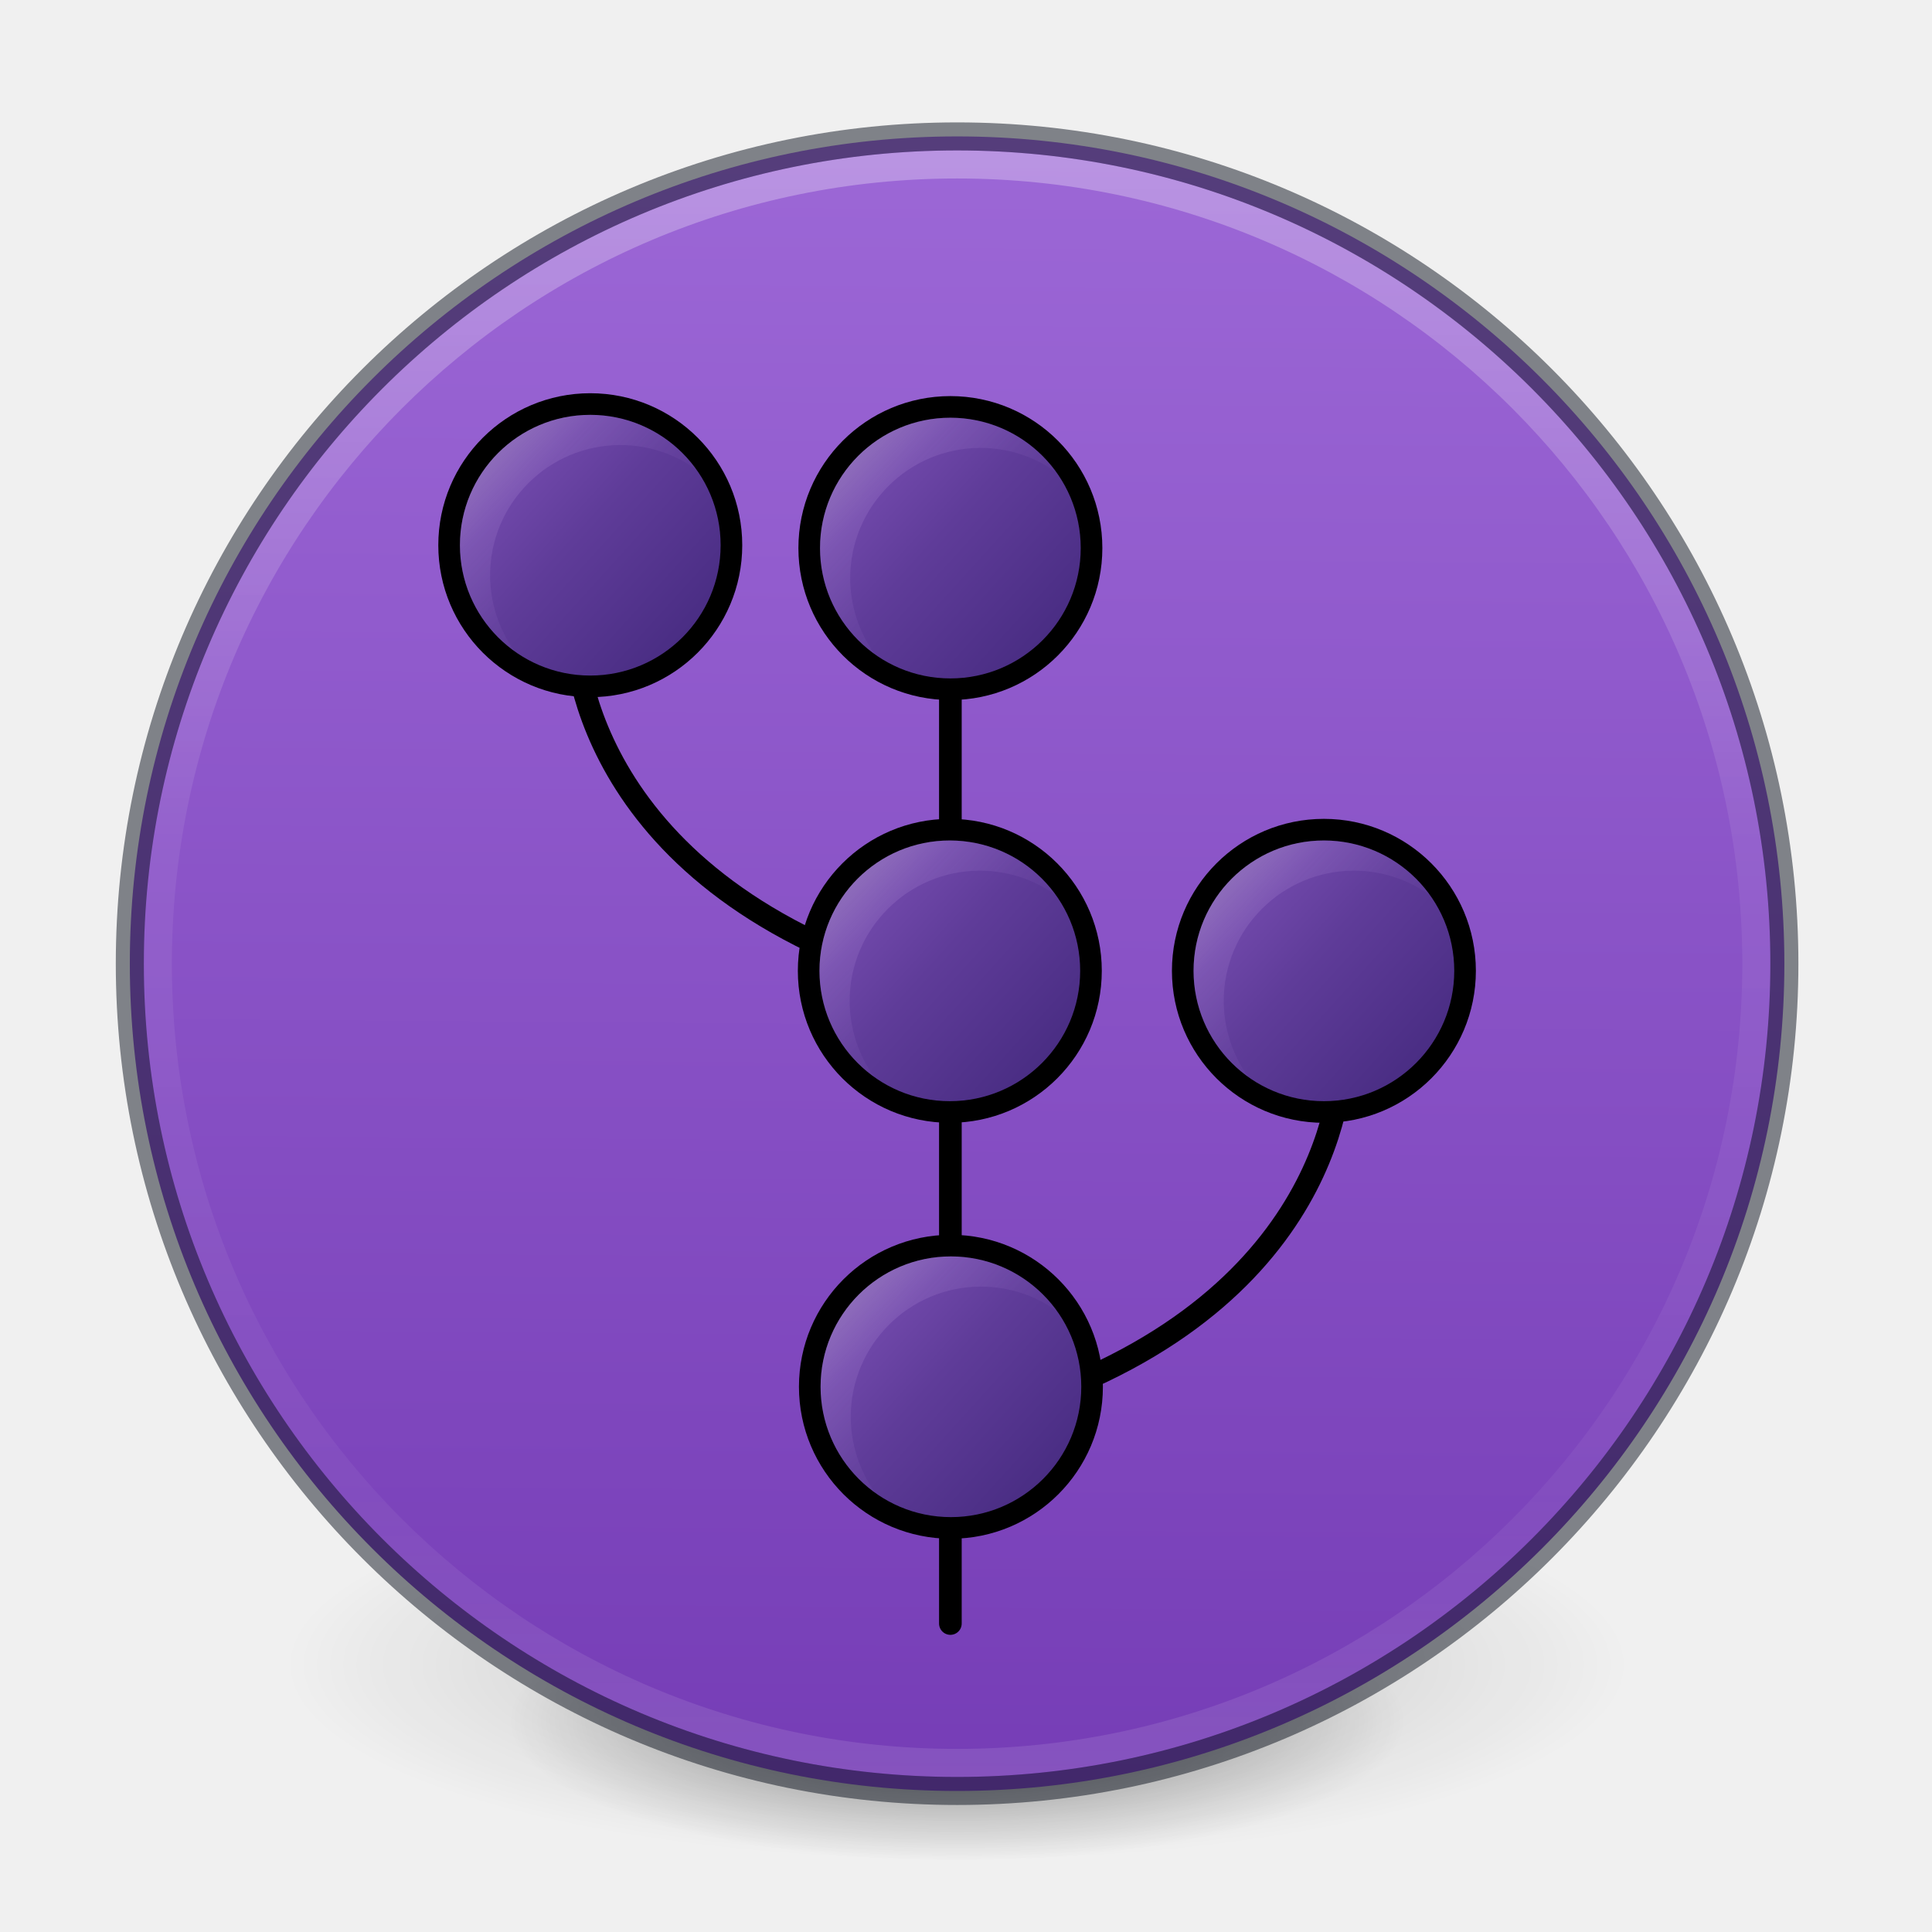
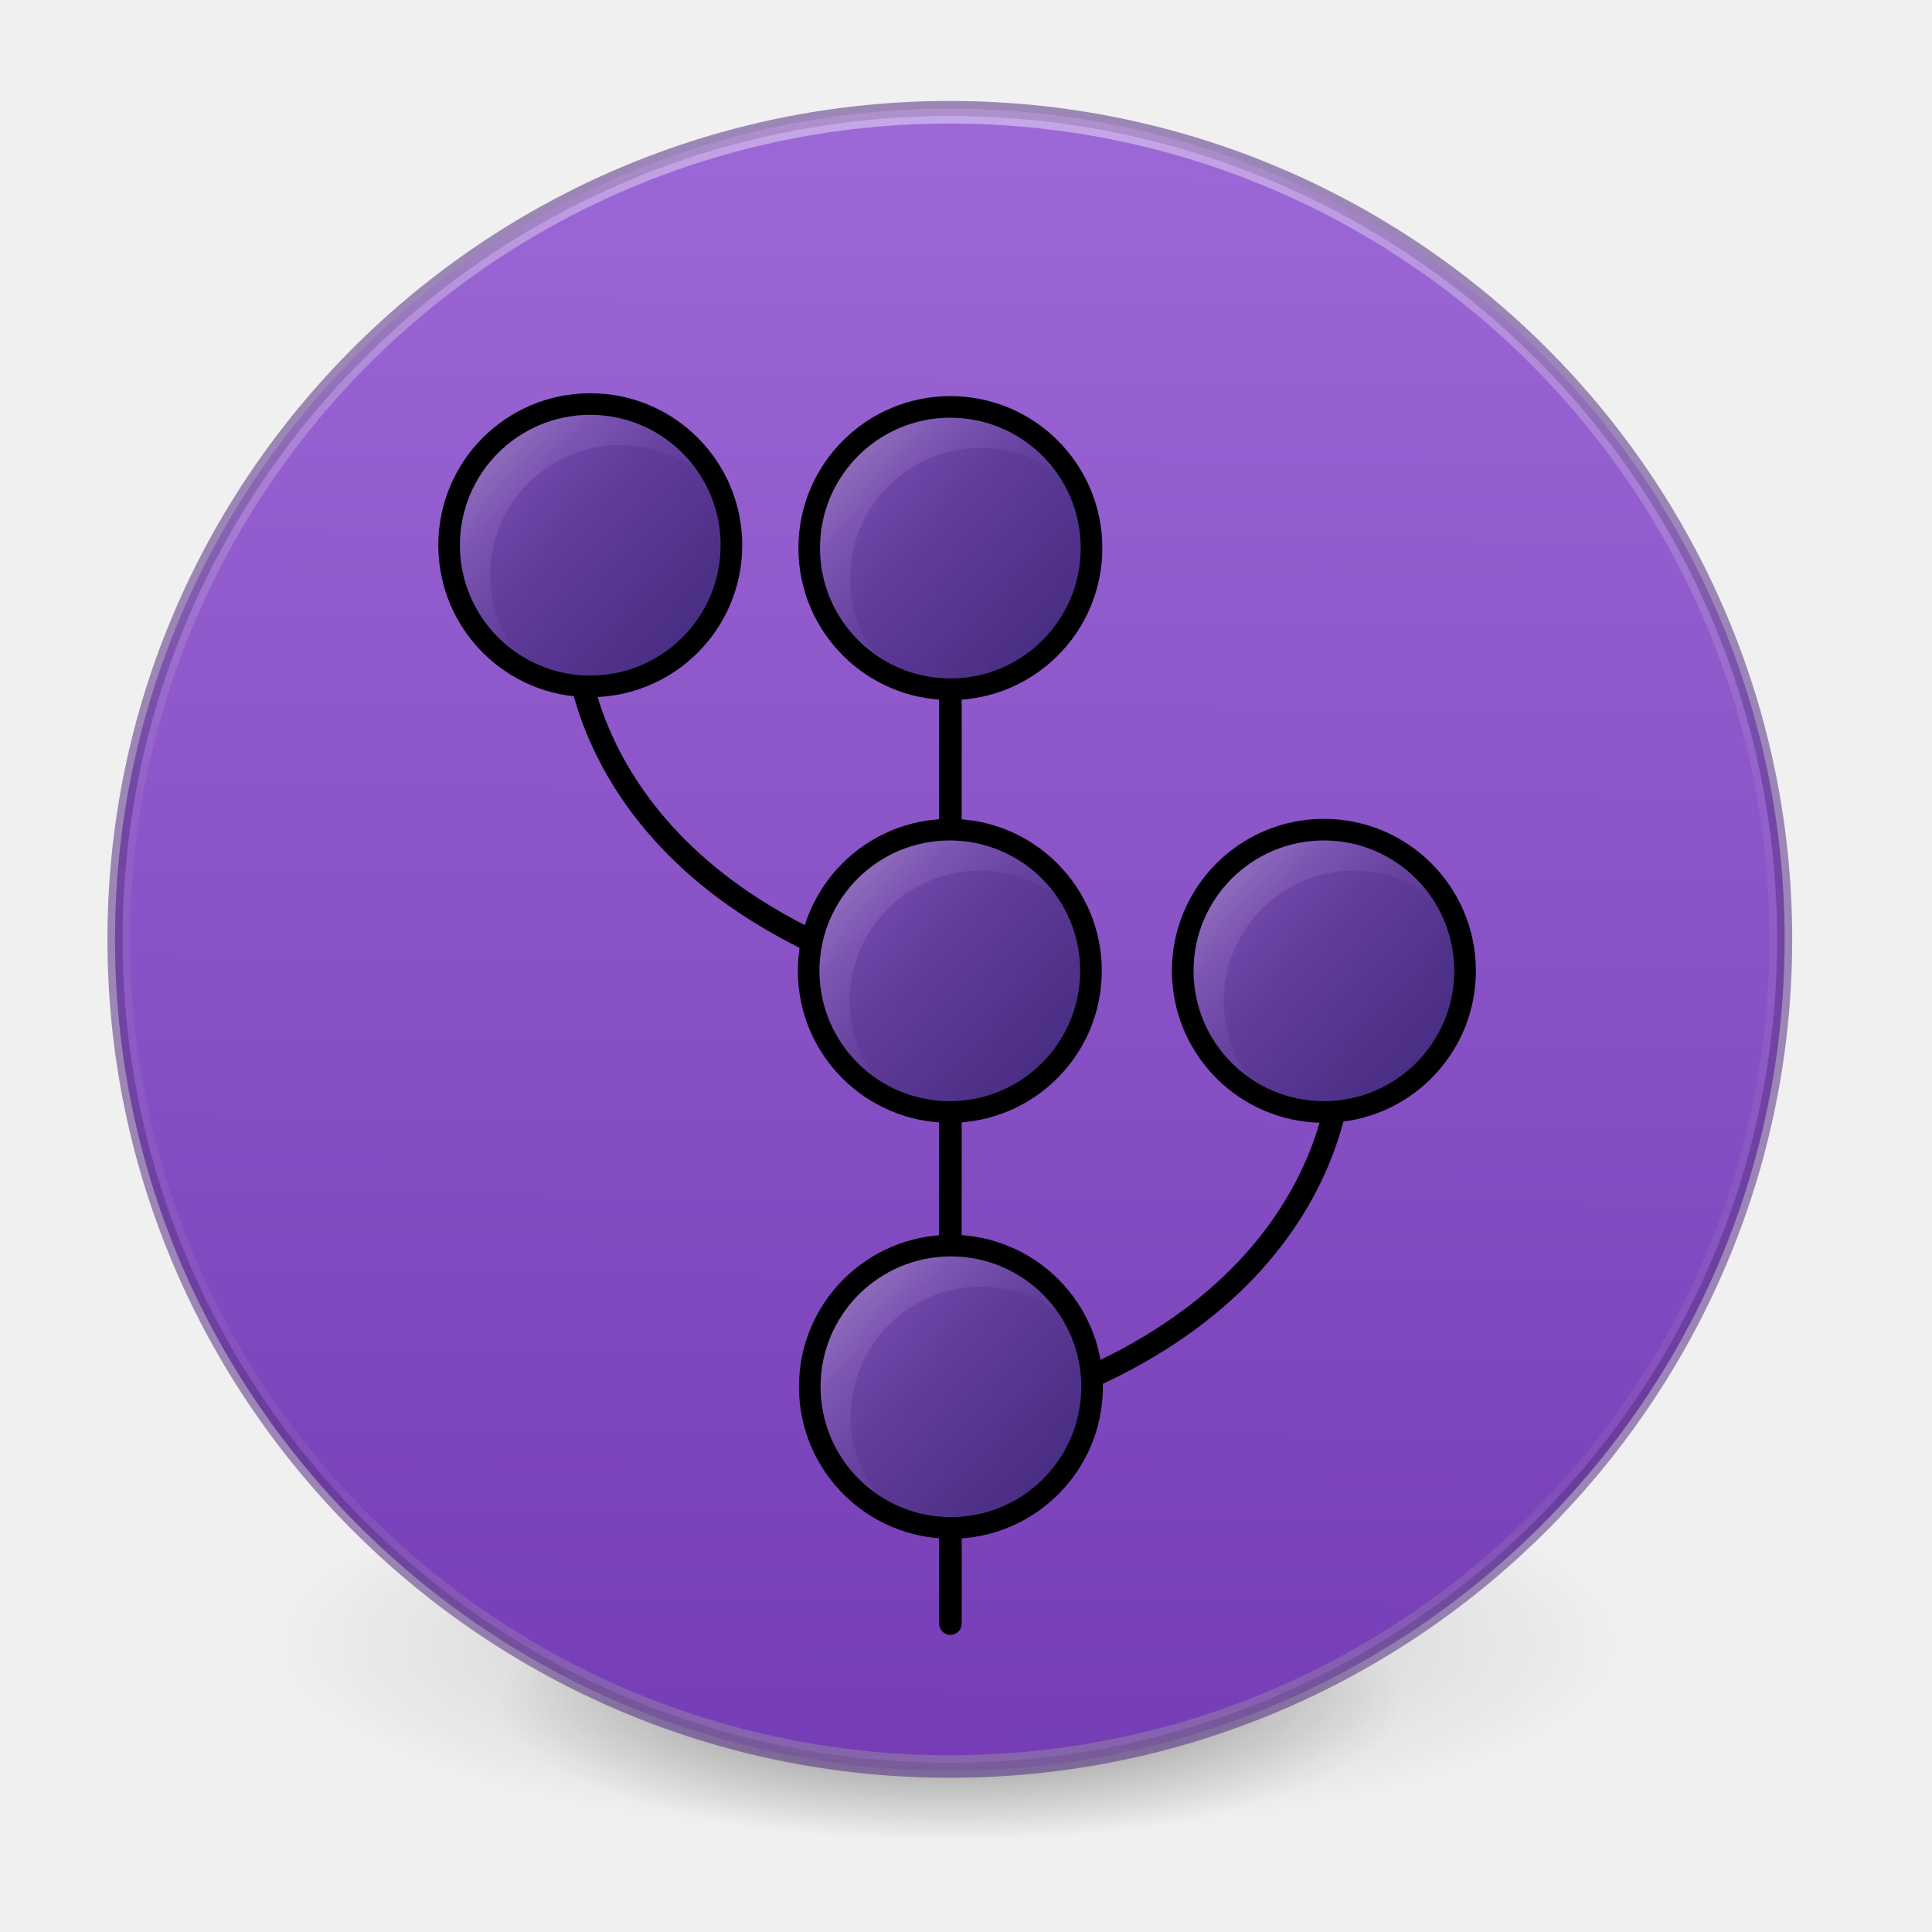
<svg xmlns="http://www.w3.org/2000/svg" xmlns:xlink="http://www.w3.org/1999/xlink" version="1.1" width="128" height="128" id="svg5157">
  <defs id="defs5159">
    <linearGradient id="linearGradient1053">
      <stop style="stop-color:#bababa;stop-opacity:0.439" offset="0" id="stop1049" />
      <stop style="stop-color:#c1a0e5;stop-opacity:0.173;" offset="0.334" id="stop1059" />
      <stop style="stop-color:#9d68d7;stop-opacity:0;" offset="1" id="stop1051" />
    </linearGradient>
    <linearGradient id="linearGradient1045">
      <stop id="stop1041" offset="0" style="stop-color:#41277b;stop-opacity:1" />
      <stop style="stop-color:#5f3c99;stop-opacity:1;" offset="0.409" id="stop1047" />
      <stop id="stop1043" offset="1" style="stop-color:#9d68d7;stop-opacity:1" />
    </linearGradient>
    <linearGradient id="linearGradient953-5">
      <stop style="stop-color:#7239b3;stop-opacity:1;" offset="0" id="stop949" />
      <stop style="stop-color:#9d68d7;stop-opacity:1" offset="1" id="stop951" />
    </linearGradient>
    <linearGradient id="linearGradient3820-7-2-8-6">
      <stop id="stop3822-2-6-5-0" style="stop-color:#3d3d3d;stop-opacity:1" offset="0" />
      <stop id="stop3864-8-7-4-1" style="stop-color:#686868;stop-opacity:0.498" offset="0.5" />
      <stop id="stop3824-1-2-6-7" style="stop-color:#686868;stop-opacity:0" offset="1" />
    </linearGradient>
    <linearGradient id="linearGradient4806">
      <stop offset="0" style="stop-color:#ffffff;stop-opacity:1" id="stop4808" />
      <stop offset="0.424" style="stop-color:#ffffff;stop-opacity:0.235" id="stop4810" />
      <stop offset="0.821" style="stop-color:#ffffff;stop-opacity:0.157" id="stop4812" />
      <stop offset="1" style="stop-color:#ffffff;stop-opacity:0.392" id="stop4814" />
    </linearGradient>
    <linearGradient xlink:href="#linearGradient4806" id="linearGradient3118" gradientUnits="userSpaceOnUse" gradientTransform="matrix(4.16388,0,0,4.16388,-236.0326,-50.53443)" x1="71.204" y1="15.369" x2="71.204" y2="40.496" />
    <radialGradient xlink:href="#linearGradient3820-7-2-8-6" id="radialGradient3163" gradientUnits="userSpaceOnUse" gradientTransform="matrix(0.6850502,0,0,0.2150277,-3.927532,68.46817)" cx="99.157" cy="186.171" fx="99.157" fy="186.171" r="62.769" />
    <linearGradient id="linearGradient3242-7-3-8-0-4-58-06">
      <stop offset="0" style="stop-color:#cdf87e;stop-opacity:1" id="stop3244-5-8-5-6-4-3-8" />
      <stop offset="0.262" style="stop-color:#a2e34f;stop-opacity:1" id="stop3246-9-5-1-5-3-0-7" />
      <stop offset="0.661" style="stop-color:#68b723;stop-opacity:1" id="stop3248-7-2-0-7-5-35-9" />
      <stop offset="1" style="stop-color:#1d7e0d;stop-opacity:1" id="stop3250-8-2-8-5-6-40-4" />
    </linearGradient>
    <radialGradient gradientTransform="matrix(0,2.423525,-2.639279,0,226.369,-84.88818)" gradientUnits="userSpaceOnUse" xlink:href="#linearGradient3242-7-3-8-0-4-58-06" id="radialGradient3381" fy="48.768" fx="66.127" r="31" cy="48.768" cx="66.127" />
    <linearGradient gradientTransform="matrix(2.113467,0,0,1.645562,50.72421,61.89995)" gradientUnits="userSpaceOnUse" xlink:href="#linearGradient4361" id="linearGradient3030" y2="37.13" x2="24.139" y1="9.176" x1="24.139" />
    <linearGradient id="linearGradient4361">
      <stop offset="0" style="stop-color:#ffffff;stop-opacity:1" id="stop4363" />
      <stop offset="0" style="stop-color:#ffffff;stop-opacity:0.235" id="stop4365" />
      <stop offset="1" style="stop-color:#ffffff;stop-opacity:0.157" id="stop4367" />
      <stop offset="1" style="stop-color:#ffffff;stop-opacity:0.392" id="stop4369" />
    </linearGradient>
    <linearGradient gradientTransform="matrix(1.659245,0,0,2.092852,60.83215,51.57179)" gradientUnits="userSpaceOnUse" xlink:href="#linearGradient4351" id="linearGradient3030-1" y2="26.485" x2="24.139" y1="19.795" x1="24.139" />
    <linearGradient id="linearGradient4351">
      <stop offset="0" style="stop-color:#ffffff;stop-opacity:1" id="stop4353" />
      <stop offset="0" style="stop-color:#ffffff;stop-opacity:0.235" id="stop4355" />
      <stop offset="1" style="stop-color:#ffffff;stop-opacity:0.157" id="stop4357" />
      <stop offset="1" style="stop-color:#ffffff;stop-opacity:0.392" id="stop4359" />
    </linearGradient>
    <radialGradient cx="-14.891" cy="11.546" r="20" fx="-14.891" fy="11.546" id="radialGradient3183" xlink:href="#linearGradient4330" gradientUnits="userSpaceOnUse" gradientTransform="matrix(-9.9735355e-6,17.90064,18.57144,0,-152.285,218.151)" />
    <linearGradient id="linearGradient4330">
      <stop offset="0" style="stop-color:#95a3ab;stop-opacity:1" id="stop4332" />
      <stop offset="0.262" style="stop-color:#667885;stop-opacity:1" id="stop4334" />
      <stop offset="0.705" style="stop-color:#485a6c;stop-opacity:1" id="stop4336" />
      <stop offset="1" style="stop-color:#273445;stop-opacity:1" id="stop4338" />
    </linearGradient>
    <radialGradient r="62.769" fy="185.297" fx="99.189" cy="185.297" cx="99.189" gradientTransform="matrix(0.3823536,7.5555777e-8,-1.8372241e-8,0.1115198,-5.925427,36.33585)" gradientUnits="userSpaceOnUse" id="radialGradient3300-9" xlink:href="#linearGradient23419" />
    <linearGradient id="linearGradient23419">
      <stop offset="0" style="stop-color:#000000;stop-opacity:1" id="stop23421" />
      <stop offset="1" style="stop-color:#000000;stop-opacity:0" id="stop23423" />
    </linearGradient>
    <radialGradient r="62.769" fy="185.297" fx="99.189" cy="185.297" cx="99.189" gradientTransform="matrix(0.2549024,5.3967361e-8,-1.2248161e-8,0.07965545,6.716382,44.24067)" gradientUnits="userSpaceOnUse" id="radialGradient4192" xlink:href="#linearGradient23419" />
    <linearGradient gradientTransform="matrix(4.323157,0,0,4.323157,-248.6188,-56.62598)" gradientUnits="userSpaceOnUse" xlink:href="#linearGradient4806" id="linearGradient3293" y2="40.496" x2="71.204" y1="15.369" x1="71.204" />
-     <linearGradient xlink:href="#linearGradient953-5" id="linearGradient955" x1="64.463" y1="128.37" x2="65.362" y2="7.455" gradientUnits="userSpaceOnUse" />
    <linearGradient xlink:href="#linearGradient1045" id="linearGradient990" x1="165.299" y1="72.761" x2="140.478" y2="50.264" gradientUnits="userSpaceOnUse" gradientTransform="translate(-68.14741)" />
    <linearGradient xlink:href="#linearGradient1053" id="linearGradient1055" x1="79.65" y1="56.753" x2="90.919" y2="67.801" gradientUnits="userSpaceOnUse" />
    <linearGradient xlink:href="#linearGradient1045" id="linearGradient1081" gradientUnits="userSpaceOnUse" gradientTransform="translate(-68.14741)" x1="165.299" y1="72.761" x2="140.478" y2="50.264" />
    <linearGradient xlink:href="#linearGradient1053" id="linearGradient1083" gradientUnits="userSpaceOnUse" x1="79.65" y1="56.753" x2="90.919" y2="67.801" />
    <linearGradient xlink:href="#linearGradient1045" id="linearGradient1091" gradientUnits="userSpaceOnUse" gradientTransform="translate(-68.14741)" x1="165.299" y1="72.761" x2="140.478" y2="50.264" />
    <linearGradient xlink:href="#linearGradient1053" id="linearGradient1093" gradientUnits="userSpaceOnUse" x1="79.65" y1="56.753" x2="90.919" y2="67.801" />
    <linearGradient xlink:href="#linearGradient1045" id="linearGradient1101" gradientUnits="userSpaceOnUse" gradientTransform="translate(-68.14741)" x1="165.299" y1="72.761" x2="140.478" y2="50.264" />
    <linearGradient xlink:href="#linearGradient1053" id="linearGradient1103" gradientUnits="userSpaceOnUse" x1="79.65" y1="56.753" x2="90.919" y2="67.801" />
    <linearGradient xlink:href="#linearGradient1045" id="linearGradient1111" gradientUnits="userSpaceOnUse" gradientTransform="translate(-68.14741)" x1="165.299" y1="72.761" x2="140.478" y2="50.264" />
    <linearGradient xlink:href="#linearGradient1053" id="linearGradient1113" gradientUnits="userSpaceOnUse" x1="79.65" y1="56.753" x2="90.919" y2="67.801" />
+     <linearGradient id="linearGradient930">
+       <stop id="stop924" style="stop-color:#9c9c9c;stop-opacity:0.855" offset="0" />
+       <stop offset="0.167" style="stop-color:#b2b2b2;stop-opacity:0.191" id="stop919" />
+       <stop id="stop926" style="stop-color:#d3d3d3;stop-opacity:0.173" offset="0.582" />
+       <stop id="stop928" style="stop-color:#ffffff;stop-opacity:0.85" offset="1" />
+     </linearGradient>
+     <radialGradient r="62.769" fy="186.171" fx="99.157" cy="186.171" cx="99.157" gradientTransform="matrix(0.6850502,0,0,0.2150277,-3.927532,68.46817)" gradientUnits="userSpaceOnUse" id="radialGradient3163-1" xlink:href="#linearGradient3820-7-2-8-6" />
+     <radialGradient cx="66.127" cy="48.768" r="31" fx="66.127" fy="48.768" id="radialGradient3381-2" xlink:href="#linearGradient3242-7-3-8-0-4-58-06" gradientUnits="userSpaceOnUse" gradientTransform="matrix(0,2.423525,-2.639279,0,226.369,-84.88818)" />
+     <radialGradient gradientTransform="matrix(-9.9735355e-6,17.90064,18.57144,0,-152.285,218.151)" gradientUnits="userSpaceOnUse" xlink:href="#linearGradient4330" id="radialGradient3183-9" fy="11.546" fx="-14.891" r="20" cy="11.546" cx="-14.891" />
+     <radialGradient xlink:href="#linearGradient23419" id="radialGradient3300-9-7" gradientUnits="userSpaceOnUse" gradientTransform="matrix(0.3823536,7.5555777e-8,-1.8372241e-8,0.1115198,-5.925427,36.33585)" cx="99.189" cy="185.297" fx="99.189" fy="185.297" r="62.769" />
+     <radialGradient xlink:href="#linearGradient23419" id="radialGradient4192-5" gradientUnits="userSpaceOnUse" gradientTransform="matrix(0.2549024,5.3967361e-8,-1.2248161e-8,0.07965545,6.716382,44.24067)" cx="99.189" cy="185.297" fx="99.189" fy="185.297" r="62.769" />
+     <linearGradient x1="71.204" y1="15.369" x2="71.204" y2="40.496" id="linearGradient3293-9" xlink:href="#linearGradient4806" gradientUnits="userSpaceOnUse" gradientTransform="matrix(2.16157,0,0,2.16157,-123.6688,37.32695)" />
+     <linearGradient gradientTransform="matrix(0.499998,0,0,0.499998,0.6401574,65.63983)" gradientUnits="userSpaceOnUse" y2="7.455" x2="65.362" y1="128.37" x1="64.463" id="linearGradient955-7" xlink:href="#linearGradient953-5" />
+     <linearGradient gradientUnits="userSpaceOnUse" y2="70" x2="33" y1="125" x1="33" id="linearGradient922" xlink:href="#linearGradient930" />
+     <clipPath id="clipPath925" clipPathUnits="userSpaceOnUse">
+       <path style="color:#000000;display:inline;overflow:visible;visibility:visible;opacity:1;fill:url(#linearGradient955-7);fill-opacity:1;fill-rule:nonzero;stroke:none;stroke-width:0.929;marker:none;enable-background:accumulate" id="path927" d="m 32.345,70.159 c -15.121,0 -27.404,12.284 -27.404,27.404 0,15.121 12.284,27.404 27.404,27.404 15.121,0 27.404,-12.284 27.404,-27.404 0,-15.121 -12.284,-27.404 -27.404,-27.404 z" />
+     </clipPath>
+     <linearGradient xlink:href="#linearGradient953-5" id="linearGradient1079" gradientUnits="userSpaceOnUse" gradientTransform="matrix(0.499998,0,0,0.499998,0.6401574,65.63983)" x1="64.463" y1="128.37" x2="65.362" y2="7.455" />
  </defs>
-   <g id="layer1">
-     <g style="opacity:1" id="g4198" transform="matrix(1.857924,0,0,1.857924,3.956249,4.390017)">
-       <path style="opacity:0.2;fill:url(#radialGradient3300-9);fill-opacity:1;stroke:none" id="path3818-0" d="m 56,57.002 a 24,6.999 0 1 1 -48,0 24,6.999 0 1 1 48,0 z" />
-       <path d="m 48,59.002 a 16,4.999 0 1 1 -32,0 16,4.999 0 1 1 32,0 z" id="path4190" style="opacity:0.4;fill:url(#radialGradient4192);fill-opacity:1;stroke:none" />
+   <g id="layer1" style="display:inline" />
+   <g id="layer2" style="display:inline">
+     <g id="layer1-6" transform="matrix(2.018262,0,0,2.008768,-2.352667,-133.7452)" style="stroke-width:0.497">
+       <g style="opacity:1;stroke-width:0.497" id="g4198-7" transform="matrix(0.9289584,0,0,0.9289584,2.618274,67.83483)">
+         <path style="opacity:0.2;fill:url(#radialGradient3300-9-7);fill-opacity:1;stroke:none;stroke-width:0.497" id="path3818-0-3" d="m 56,57.002 a 24,6.999 0 1 1 -48,0 24,6.999 0 1 1 48,0 z" />
+         <path d="m 48,59.002 a 16,4.999 0 1 1 -32,0 16,4.999 0 1 1 32,0 z" id="path4190-6" style="opacity:0.4;fill:url(#radialGradient4192-5);fill-opacity:1;stroke:none;stroke-width:0.497" />
+       </g>
+       <path style="color:#000000;display:inline;overflow:visible;visibility:visible;opacity:1;fill:url(#linearGradient1079);fill-opacity:1;fill-rule:nonzero;stroke:none;stroke-width:0.461;marker:none;enable-background:accumulate" id="path2555-9-5" d="m 32.345,70.159 c -15.121,0 -27.404,12.284 -27.404,27.404 0,15.121 12.284,27.404 27.404,27.404 15.121,0 27.404,-12.284 27.404,-27.404 0,-15.121 -12.284,-27.404 -27.404,-27.404 z" />
+       <path style="color:#000000;display:inline;overflow:visible;visibility:visible;opacity:0.5;fill:#7239b3;fill-opacity:0;fill-rule:nonzero;stroke:#481c7b;stroke-width:0.497;stroke-linecap:round;stroke-linejoin:round;stroke-miterlimit:4;stroke-dasharray:none;stroke-dashoffset:0;stroke-opacity:1;marker:none;enable-background:accumulate" id="path2555-7-1-6" d="m 32.345,70.159 c -15.121,0 -27.404,12.284 -27.404,27.404 0,15.121 12.284,27.404 27.404,27.404 15.121,0 27.404,-12.284 27.404,-27.404 0,-15.121 -12.284,-27.404 -27.404,-27.404 z" />
+       <path d="m 32.345,70.159 c -15.121,0 -27.404,12.284 -27.404,27.404 0,15.121 12.284,27.404 27.404,27.404 15.121,0 27.404,-12.284 27.404,-27.404 0,-15.121 -12.284,-27.404 -27.404,-27.404 z" id="path914" style="color:#000000;display:inline;overflow:visible;visibility:visible;opacity:0.5;fill:none;fill-opacity:0;fill-rule:nonzero;stroke:url(#linearGradient922);stroke-width:0.993;stroke-linecap:round;stroke-linejoin:round;stroke-miterlimit:4;stroke-dasharray:none;stroke-dashoffset:0;stroke-opacity:1;marker:none;enable-background:accumulate" clip-path="url(#clipPath925)" />
    </g>
-     <path style="color:#000000;display:inline;overflow:visible;visibility:visible;opacity:1;fill:url(#linearGradient955);fill-opacity:1;fill-rule:nonzero;stroke:none;stroke-width:1.858;marker:none;enable-background:accumulate" id="path2555-9" d="m 63.41,9.038 c -30.242,0 -54.809,24.567 -54.809,54.809 0,30.242 24.567,54.809 54.809,54.809 30.242,0 54.809,-24.567 54.809,-54.809 0,-30.242 -24.567,-54.809 -54.809,-54.809 z" />
-     <path style="color:#000000;display:inline;overflow:visible;visibility:visible;opacity:0.3;fill:none;stroke:url(#linearGradient3293);stroke-width:1.858;stroke-linecap:round;stroke-linejoin:round;stroke-miterlimit:4;stroke-dasharray:none;stroke-dashoffset:0;stroke-opacity:1;marker:none;enable-background:accumulate" id="path3019-3" d="m 116.361,63.847 c 0,29.244 -23.707,52.951 -52.951,52.951 -29.244,0 -52.951,-23.707 -52.951,-52.951 0,-29.244 23.707,-52.951 52.951,-52.951 29.244,0 52.951,23.707 52.951,52.951 z" />
-     <path style="color:#000000;display:inline;overflow:visible;visibility:visible;opacity:0.5;fill:#7239b3;fill-opacity:0;fill-rule:nonzero;stroke:#0e141f;stroke-width:1.858;stroke-linecap:round;stroke-linejoin:round;stroke-miterlimit:4;stroke-dasharray:none;stroke-dashoffset:0;stroke-opacity:1;marker:none;enable-background:accumulate" id="path2555-7-1" d="m 63.41,9.038 c -30.242,0 -54.809,24.567 -54.809,54.809 0,30.242 24.567,54.809 54.809,54.809 30.242,0 54.809,-24.567 54.809,-54.809 0,-30.242 -24.567,-54.809 -54.809,-54.809 z" />
-   </g>
-   <g id="layer2" style="display:inline">
-     <path style="fill:none;stroke:#000000;stroke-width:1.5;stroke-linecap:round;stroke-linejoin:miter;stroke-opacity:1;stroke-miterlimit:4;stroke-dasharray:none" d="M 62.965,36.311 V 107.562" id="path967" />
+     <path style="fill:none;stroke:#000000;stroke-width:1.5;stroke-linecap:round;stroke-linejoin:miter;stroke-miterlimit:4;stroke-dasharray:none;stroke-opacity:1" d="M 62.965,36.311 V 107.562" id="path967" />
    <circle style="opacity:1;fill:#ffffff;stroke:#000000;stroke-width:2.865;stroke-miterlimit:4;stroke-dasharray:none" id="path932-5" cx="62.965" cy="36.311" r="8.636" />
-     <path style="opacity:1;fill:none;stroke:#000000;stroke-width:1.5;stroke-linecap:butt;stroke-linejoin:miter;stroke-opacity:1;stroke-miterlimit:4;stroke-dasharray:none" d="M 68.581,92.709 C 89.381,85.353 88.912,69.977 88.864,69.951" id="path1126" />
-     <path id="path1136" d="M 58.364,64.26 C 37.564,56.904 38.033,41.528 38.081,41.502" style="opacity:1;fill:none;stroke:#000000;stroke-width:1.5;stroke-linecap:butt;stroke-linejoin:miter;stroke-opacity:1;stroke-miterlimit:4;stroke-dasharray:none" />
+     <path style="opacity:1;fill:none;stroke:#000000;stroke-width:1.5;stroke-linecap:butt;stroke-linejoin:miter;stroke-miterlimit:4;stroke-dasharray:none;stroke-opacity:1" d="M 68.581,92.709 C 89.381,85.353 88.912,69.977 88.864,69.951" id="path1126" />
+     <path id="path1136" d="M 58.364,64.26 C 37.564,56.904 38.033,41.528 38.081,41.502" style="opacity:1;fill:none;stroke:#000000;stroke-width:1.5;stroke-linecap:butt;stroke-linejoin:miter;stroke-miterlimit:4;stroke-dasharray:none;stroke-opacity:1" />
    <circle r="8.636" cy="64.32" cx="62.928" id="circle969" style="opacity:1;fill:#ffffff;stroke:#000000;stroke-width:2.865;stroke-miterlimit:4;stroke-dasharray:none" />
    <circle style="opacity:1;fill:#ffffff;stroke:#000000;stroke-width:2.865;stroke-miterlimit:4;stroke-dasharray:none" id="circle971" cx="63.001" cy="91.877" r="8.636" />
    <circle r="8.636" cy="36.121" cx="39.107" id="circle973" style="opacity:1;fill:#ffffff;stroke:#000000;stroke-width:2.865;stroke-miterlimit:4;stroke-dasharray:none" />
    <circle r="8.636" cy="64.32" cx="87.712" id="circle975" style="opacity:1;fill:none;stroke:#000000;stroke-width:2.865;stroke-miterlimit:4;stroke-dasharray:none" />
    <g id="g1062" />
    <g id="g1073">
      <circle style="display:inline;opacity:1;fill:url(#linearGradient990);fill-opacity:1;stroke:none;stroke-width:2.865;stroke-miterlimit:4;stroke-dasharray:none" id="circle977" cx="87.712" cy="64.32" r="8.636" />
      <path id="circle979" d="m 87.712,55.684 a 8.636,8.636 0 0 0 -8.637,8.637 8.636,8.636 0 0 0 3.627,7.025 8.636,8.636 0 0 1 -1.627,-5.025 8.636,8.636 0 0 1 8.637,-8.637 8.636,8.636 0 0 1 5.008,1.607 8.636,8.636 0 0 0 -7.008,-3.607 z" style="opacity:1;fill:url(#linearGradient1055);fill-opacity:1;stroke:none;stroke-width:2.865;stroke-miterlimit:4;stroke-dasharray:none" />
    </g>
    <g id="g1006" transform="translate(-24.71079,27.55703)" />
    <g transform="translate(-48.60474,-28.19892)" id="g1030" />
    <g id="g1079" transform="translate(-24.71065,27.55703)">
      <circle r="8.636" cy="64.32" cx="87.712" id="circle1075" style="display:inline;opacity:1;fill:url(#linearGradient1081);fill-opacity:1;stroke:none;stroke-width:2.865;stroke-miterlimit:4;stroke-dasharray:none" />
      <path style="opacity:1;fill:url(#linearGradient1083);fill-opacity:1;stroke:none;stroke-width:2.865;stroke-miterlimit:4;stroke-dasharray:none" d="m 87.712,55.684 a 8.636,8.636 0 0 0 -8.637,8.637 8.636,8.636 0 0 0 3.627,7.025 8.636,8.636 0 0 1 -1.627,-5.025 8.636,8.636 0 0 1 8.637,-8.637 8.636,8.636 0 0 1 5.008,1.607 8.636,8.636 0 0 0 -7.008,-3.607 z" id="path1077" />
    </g>
    <g transform="translate(-24.78415)" id="g1089">
      <circle style="display:inline;opacity:1;fill:url(#linearGradient1091);fill-opacity:1;stroke:none;stroke-width:2.865;stroke-miterlimit:4;stroke-dasharray:none" id="circle1085" cx="87.712" cy="64.32" r="8.636" />
      <path id="path1087" d="m 87.712,55.684 a 8.636,8.636 0 0 0 -8.637,8.637 8.636,8.636 0 0 0 3.627,7.025 8.636,8.636 0 0 1 -1.627,-5.025 8.636,8.636 0 0 1 8.637,-8.637 8.636,8.636 0 0 1 5.008,1.607 8.636,8.636 0 0 0 -7.008,-3.607 z" style="opacity:1;fill:url(#linearGradient1093);fill-opacity:1;stroke:none;stroke-width:2.865;stroke-miterlimit:4;stroke-dasharray:none" />
    </g>
    <g id="g1099" transform="translate(-24.7474,-28.00896)">
      <circle r="8.636" cy="64.32" cx="87.712" id="circle1095" style="display:inline;opacity:1;fill:url(#linearGradient1101);fill-opacity:1;stroke:none;stroke-width:2.865;stroke-miterlimit:4;stroke-dasharray:none" />
      <path style="opacity:1;fill:url(#linearGradient1103);fill-opacity:1;stroke:none;stroke-width:2.865;stroke-miterlimit:4;stroke-dasharray:none" d="m 87.712,55.684 a 8.636,8.636 0 0 0 -8.637,8.637 8.636,8.636 0 0 0 3.627,7.025 8.636,8.636 0 0 1 -1.627,-5.025 8.636,8.636 0 0 1 8.637,-8.637 8.636,8.636 0 0 1 5.008,1.607 8.636,8.636 0 0 0 -7.008,-3.607 z" id="path1097" />
    </g>
    <g transform="translate(-48.6046,-28.19892)" id="g1109">
      <circle style="display:inline;opacity:1;fill:url(#linearGradient1111);fill-opacity:1;stroke:none;stroke-width:2.865;stroke-miterlimit:4;stroke-dasharray:none" id="circle1105" cx="87.712" cy="64.32" r="8.636" />
      <path id="path1107" d="m 87.712,55.684 a 8.636,8.636 0 0 0 -8.637,8.637 8.636,8.636 0 0 0 3.627,7.025 8.636,8.636 0 0 1 -1.627,-5.025 8.636,8.636 0 0 1 8.637,-8.637 8.636,8.636 0 0 1 5.008,1.607 8.636,8.636 0 0 0 -7.008,-3.607 z" style="opacity:1;fill:url(#linearGradient1113);fill-opacity:1;stroke:none;stroke-width:2.865;stroke-miterlimit:4;stroke-dasharray:none" />
    </g>
+     <g id="layer3" transform="translate(-83.91869,-53.84542)" style="display:none">
+       <rect style="display:inline;fill:#888888;fill-opacity:0.153;stroke:none;stroke-width:0.493;stroke-miterlimit:4;stroke-dasharray:none;stroke-opacity:1" id="rect910" width="64.141" height="64.275" x="-0.098" y="64" />
+     </g>
  </g>
</svg>
